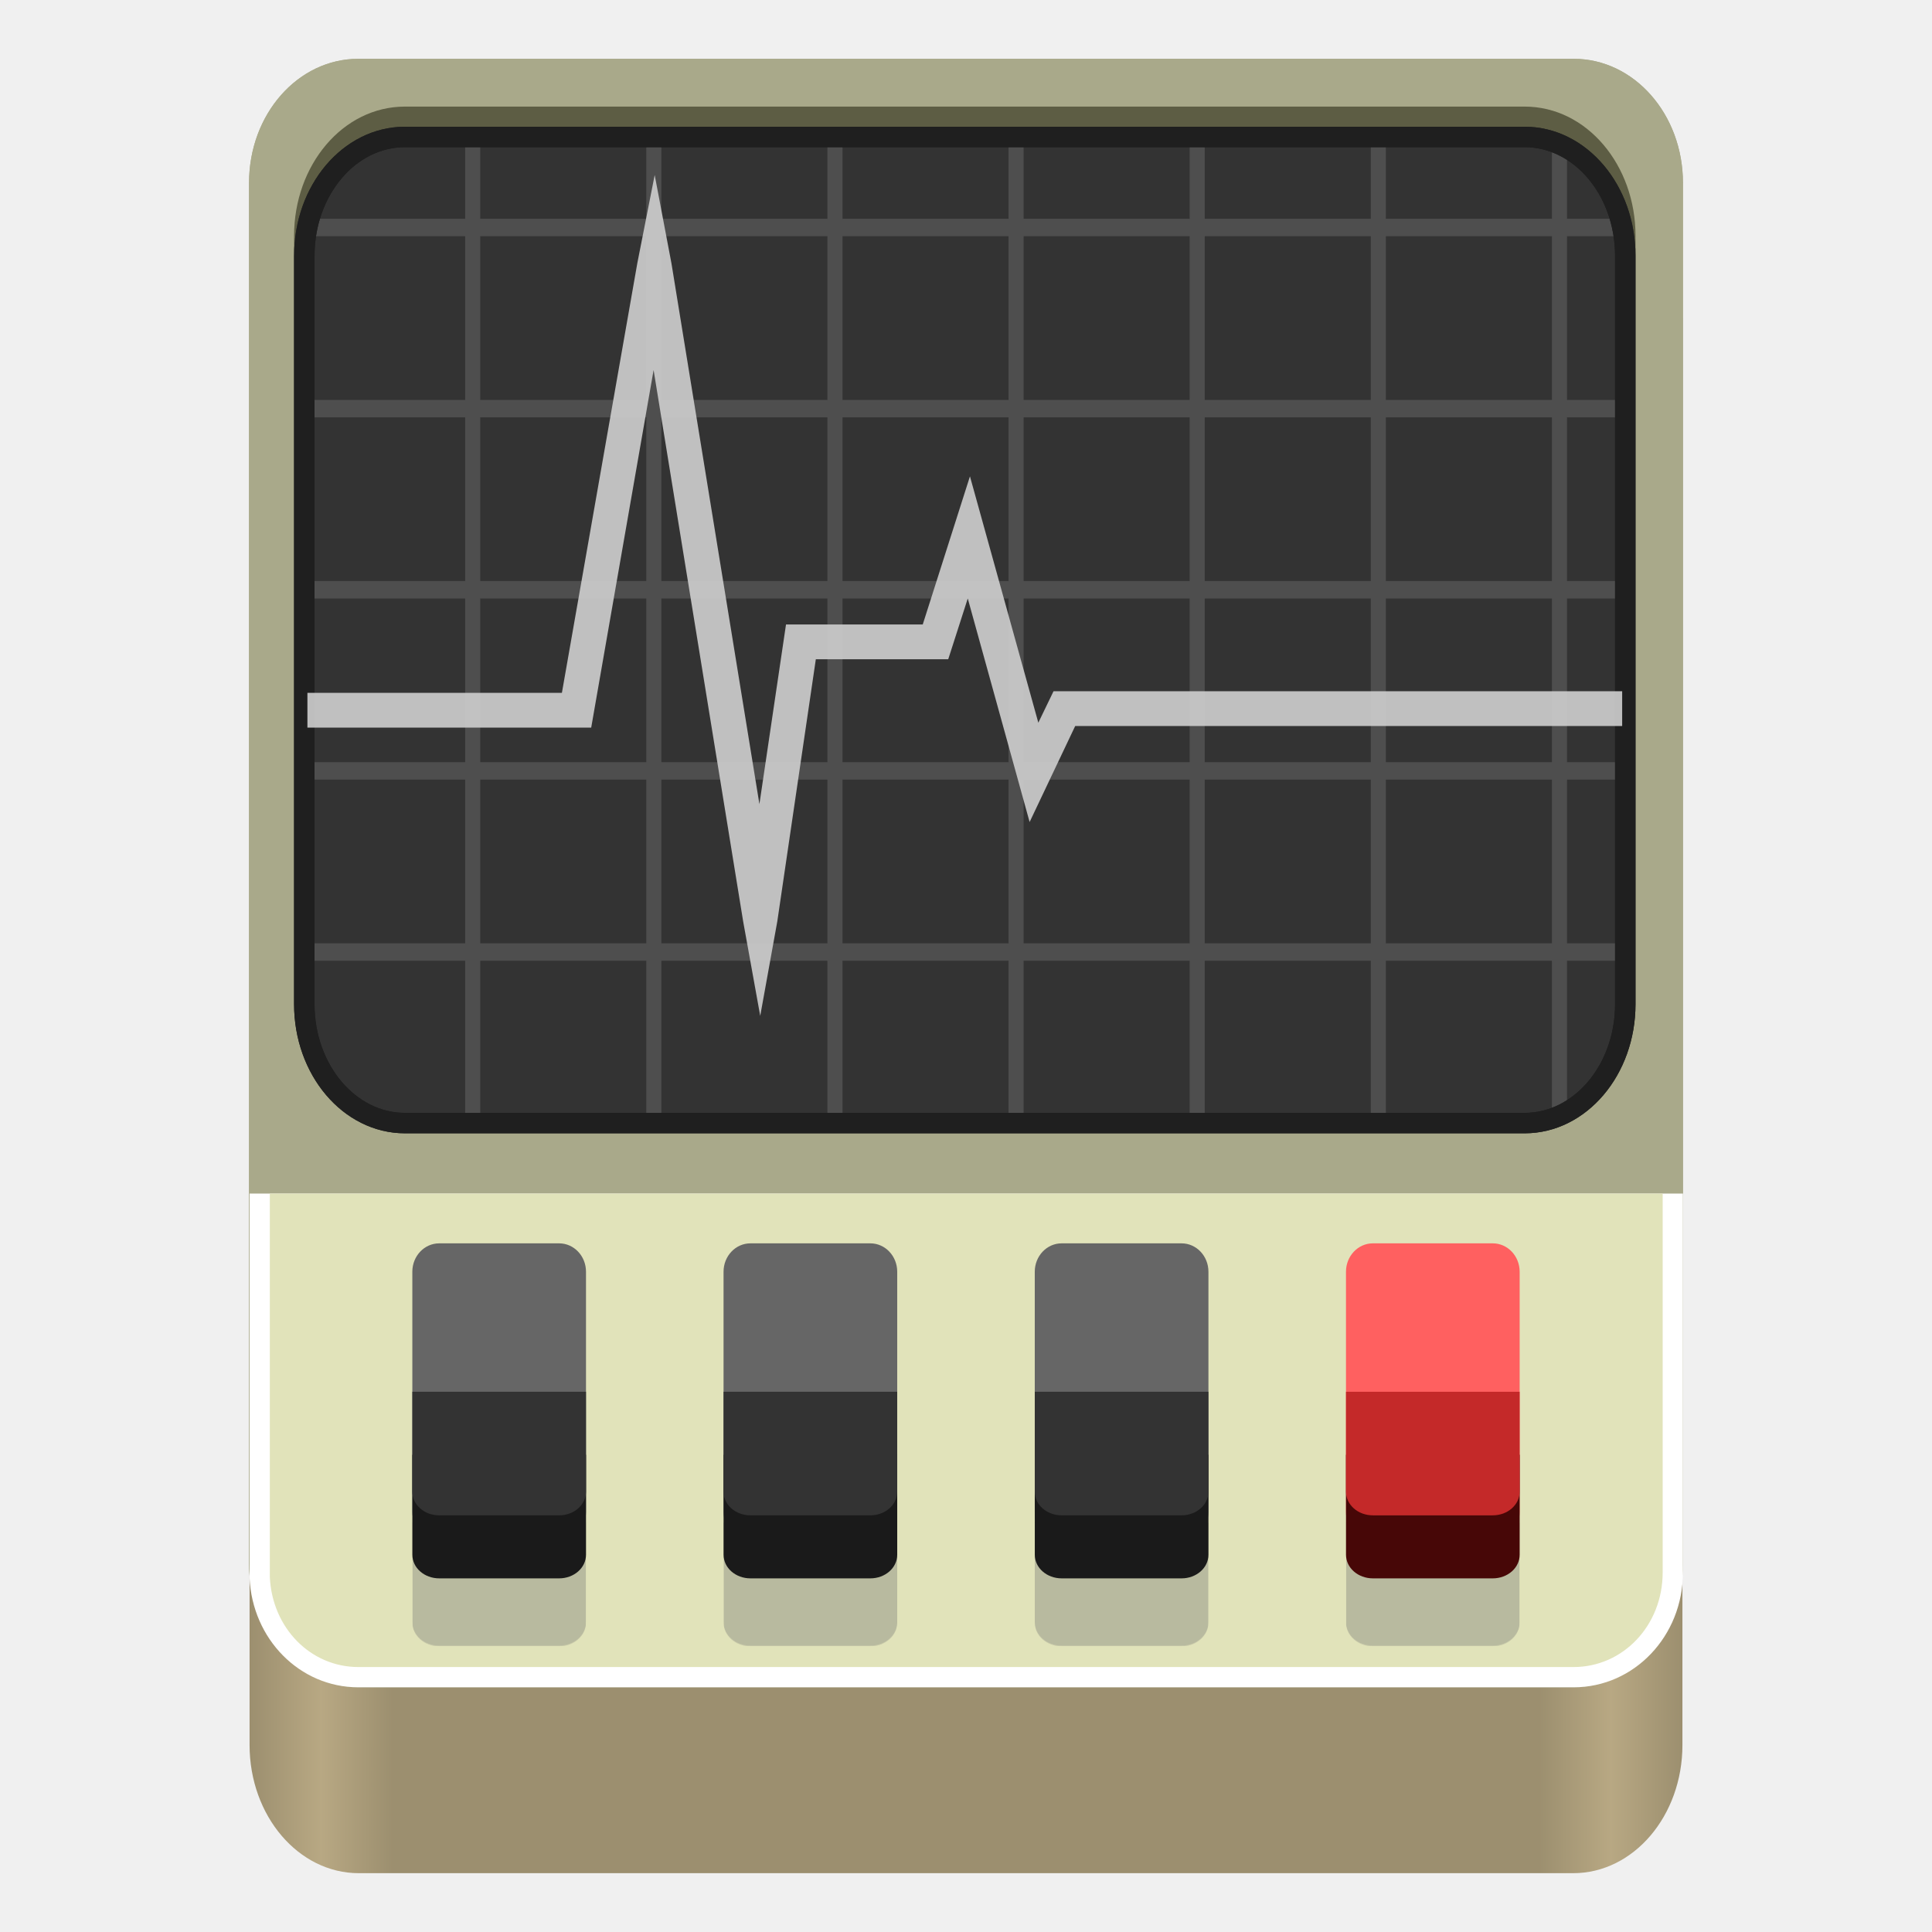
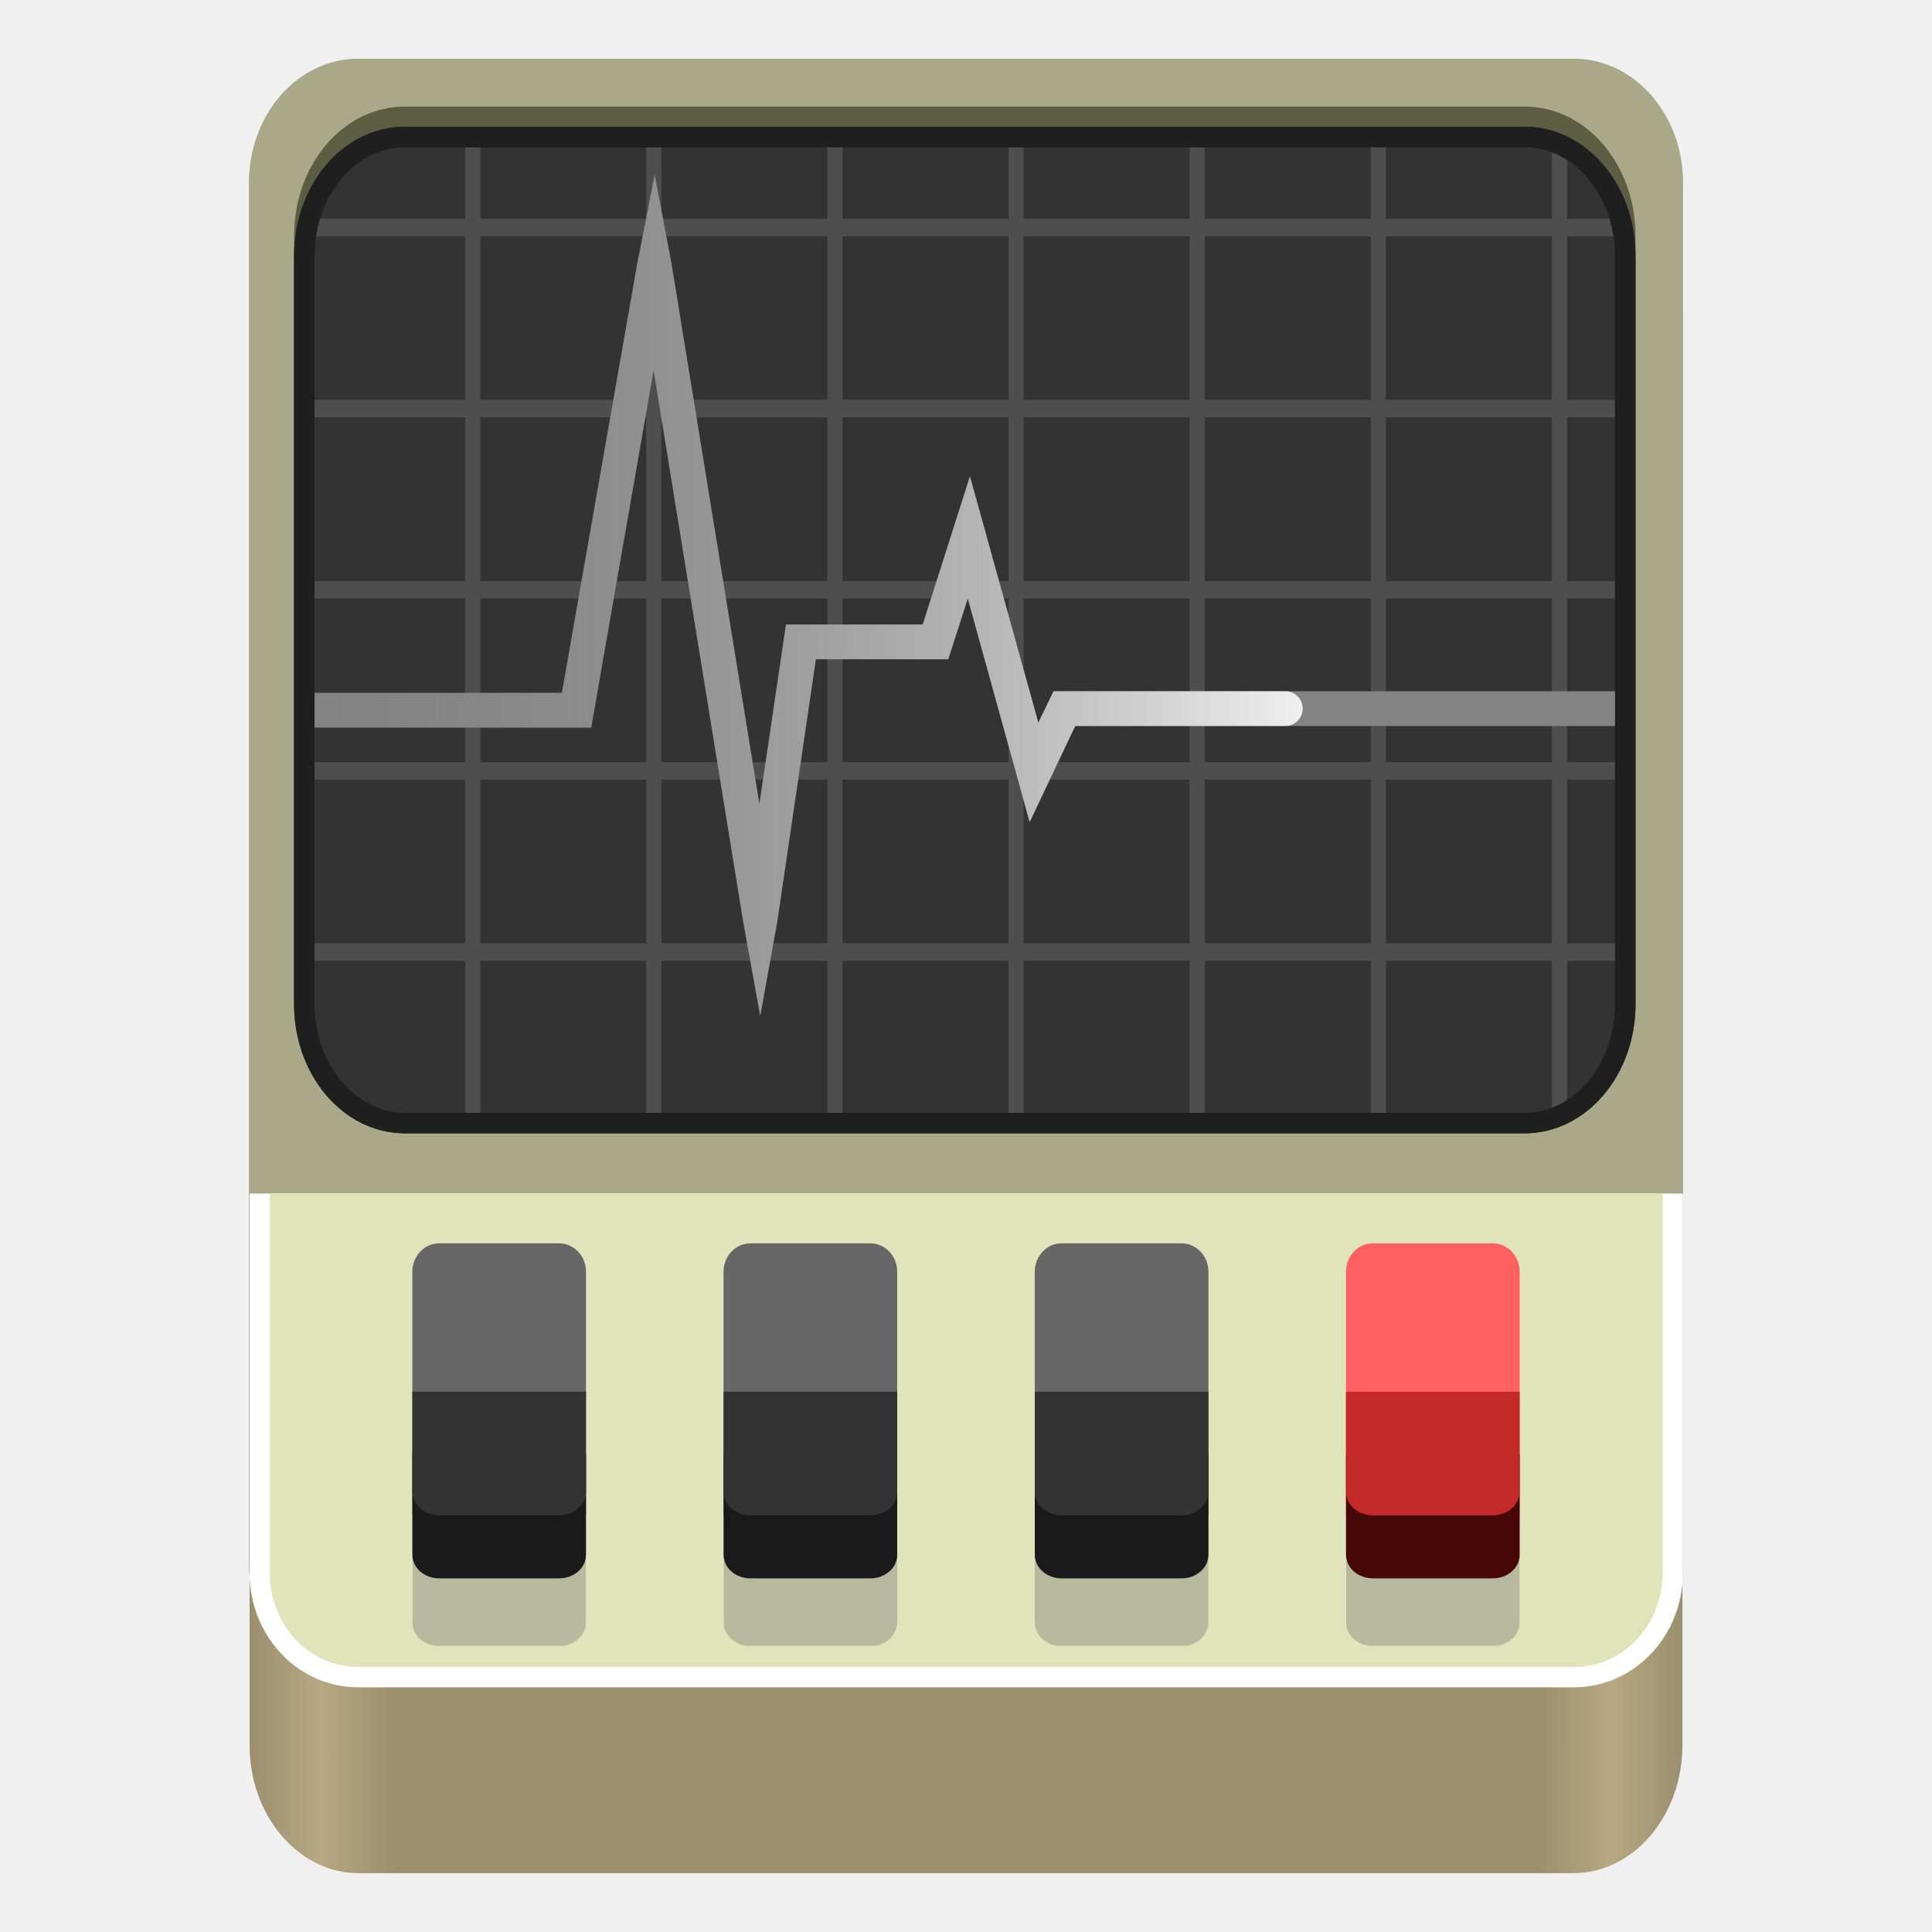
<svg xmlns="http://www.w3.org/2000/svg" xmlns:xlink="http://www.w3.org/1999/xlink" width="128" height="128" viewBox="0 0 128 128" version="1.1" id="svg5">
  <defs id="defs2">
+     <linearGradient id="linearGradient5">
+       <stop style="stop-color:#888888;stop-opacity:0;" offset="0" id="stop5" />
+       <stop style="stop-color:#fbfbfb;stop-opacity:1;" offset="1" id="stop6" />
+     </linearGradient>
    <linearGradient y2="236" x2="96" y1="236" x1="32" gradientTransform="translate(604.8168,170.5864)" gradientUnits="userSpaceOnUse" id="linearGradient1099" xlink:href="#linearGradient1036" />
    <linearGradient id="linearGradient1036">
      <stop id="stop1032" offset="0" style="stop-color:#d5d3cf;stop-opacity:1;" />
      <stop id="stop1034" offset="1" style="stop-color:#f6f5f4;stop-opacity:1" />
    </linearGradient>
    <radialGradient r="32" fy="-76" fx="-244" cy="-76" cx="-244" gradientTransform="matrix(0.8833333,0,0,0.8833333,-460.3502,463.1197)" gradientUnits="userSpaceOnUse" id="radialGradient1103" xlink:href="#linearGradient1069" />
    <linearGradient id="linearGradient1069">
      <stop id="stop1065" offset="0" style="stop-color:#d5d3cf;stop-opacity:1" />
      <stop id="stop1067-1" offset="1" style="stop-color:#949390;stop-opacity:1" />
    </linearGradient>
    <linearGradient gradientUnits="userSpaceOnUse" y2="232" x2="64" y1="262.5" x1="64" id="linearGradient1027" xlink:href="#linearGradient1025" gradientTransform="translate(-470.5864,432.8168)" />
    <linearGradient id="linearGradient1025">
      <stop id="stop1021" offset="0" style="stop-color:#9a9996;stop-opacity:1" />
      <stop id="stop1023" offset="1" style="stop-color:#77767b;stop-opacity:1" />
    </linearGradient>
    <clipPath clipPathUnits="userSpaceOnUse" id="clipPath1609-7">
      <path id="path1611-5" d="m 252,116 28,-28 v -8 h -36 v 36 z" style="fill:#e74747;stroke:none;stroke-width:0.25px;stroke-linecap:butt;stroke-linejoin:miter;stroke-opacity:1" />
    </clipPath>
    <radialGradient r="32" fy="-76" fx="-244" cy="-76" cx="-244" gradientTransform="matrix(0.8833333,0,0,0.8833333,-460.3502,463.1197)" gradientUnits="userSpaceOnUse" id="radialGradient1103-5" xlink:href="#linearGradient1069" />
    <clipPath clipPathUnits="userSpaceOnUse" id="clipPath1609-7-7">
      <path id="path1611-5-0" d="m 252,116 28,-28 v -8 h -36 v 36 z" style="fill:#e74747;stroke:none;stroke-width:0.25px;stroke-linecap:butt;stroke-linejoin:miter;stroke-opacity:1" />
    </clipPath>
    <clipPath clipPathUnits="userSpaceOnUse" id="clipPath744">
      <rect style="fill:#1e88e5;fill-opacity:1;stroke-width:0.265" id="rect746" width="541.867" height="541.867" x="0" y="1.5987212e-14" rx="79.375" ry="79.375" />
    </clipPath>
    <clipPath clipPathUnits="userSpaceOnUse" id="clipPath62">
      <rect style="fill:#1e88e5;fill-opacity:1;stroke-width:0.265" id="rect64" width="541.867" height="541.867" x="2.2507105e-05" y="-0.422" rx="79.375" ry="79.375" />
    </clipPath>
    <radialGradient r="32" fy="-76" fx="-244" cy="-76" cx="-244" gradientTransform="matrix(0.8833333,0,0,0.8833333,-460.3502,463.1197)" gradientUnits="userSpaceOnUse" id="radialGradient1103-6" xlink:href="#linearGradient1069" />
    <clipPath clipPathUnits="userSpaceOnUse" id="clipPath1609-7-2">
      <path id="path1611-5-3" d="m 252,116 28,-28 v -8 h -36 v 36 z" style="fill:#e74747;stroke:none;stroke-width:0.25px;stroke-linecap:butt;stroke-linejoin:miter;stroke-opacity:1" />
    </clipPath>
    <clipPath clipPathUnits="userSpaceOnUse" id="clipPath966">
      <rect style="fill:#999999;fill-opacity:1;stroke-width:0.265" id="rect968" width="541.867" height="541.867" x="0" y="-2.8421709e-14" rx="79.375" ry="79.375" />
    </clipPath>
    <clipPath clipPathUnits="userSpaceOnUse" id="clipPath402">
      <rect style="fill:#999999;fill-opacity:1;stroke-width:0.265" id="rect404" width="541.867" height="541.867" x="1.5908203e-05" y="1.5908203e-05" rx="79.375" ry="79.375" />
    </clipPath>
    <clipPath clipPathUnits="userSpaceOnUse" id="clipPath2739">
      <rect style="fill:#999999;fill-opacity:1;stroke-width:0.265" id="rect2741" width="541.867" height="541.867" x="-7.8515623e-06" y="1.863" rx="79.375" ry="79.375" />
    </clipPath>
    <linearGradient xlink:href="#linearGradient8241" id="linearGradient8243" x1="11.5" y1="120.5" x2="116.5" y2="120.5" gradientUnits="userSpaceOnUse" gradientTransform="matrix(0.9040953,0,0,1.061257,6.137904,-3.77833)" />
    <linearGradient id="linearGradient8241">
      <stop style="stop-color:#9c8f6f;stop-opacity:1;" offset="0" id="stop8237" />
      <stop style="stop-color:#b8a883;stop-opacity:1;" offset="0.05" id="stop9349" />
      <stop style="stop-color:#9c8f6f;stop-opacity:1;" offset="0.1" id="stop21746" />
      <stop style="stop-color:#9c8f6f;stop-opacity:1;" offset="0.9" id="stop21940" />
      <stop style="stop-color:#b8a883;stop-opacity:1;" offset="0.95" id="stop9351" />
      <stop style="stop-color:#9c8f6f;stop-opacity:1;" offset="1" id="stop8239" />
    </linearGradient>
    <filter style="color-interpolation-filters:sRGB" id="filter1676" x="0" y="0" width="1" height="1.548">
      <feFlood flood-opacity="0.345" flood-color="rgb(107,107,107)" result="flood" id="feFlood1666" />
      <feComposite in="flood" in2="SourceGraphic" operator="in" result="composite1" id="feComposite1668" />
      <feGaussianBlur in="composite1" stdDeviation="0" result="blur" id="feGaussianBlur1670" />
      <feOffset dx="0" dy="4" result="offset" id="feOffset1672" />
      <feComposite in="SourceGraphic" in2="offset" operator="over" result="composite2" id="feComposite1674" />
    </filter>
    <filter style="color-interpolation-filters:sRGB" id="filter1197" x="0" y="0" width="1" height="1.548">
      <feFlood flood-opacity="0.345" flood-color="rgb(107,107,107)" result="flood" id="feFlood1187" />
      <feComposite in="flood" in2="SourceGraphic" operator="in" result="composite1" id="feComposite1189" />
      <feGaussianBlur in="composite1" stdDeviation="0" result="blur" id="feGaussianBlur1191" />
      <feOffset dx="0" dy="4" result="offset" id="feOffset1193" />
      <feComposite in="SourceGraphic" in2="offset" operator="over" result="composite2" id="feComposite1195" />
    </filter>
    <filter style="color-interpolation-filters:sRGB" id="filter1209" x="0" y="0" width="1" height="1.548">
      <feFlood flood-opacity="0.345" flood-color="rgb(107,107,107)" result="flood" id="feFlood1199" />
      <feComposite in="flood" in2="SourceGraphic" operator="in" result="composite1" id="feComposite1201" />
      <feGaussianBlur in="composite1" stdDeviation="0" result="blur" id="feGaussianBlur1203" />
      <feOffset dx="0" dy="4" result="offset" id="feOffset1205" />
      <feComposite in="SourceGraphic" in2="offset" operator="over" result="composite2" id="feComposite1207" />
    </filter>
    <filter style="color-interpolation-filters:sRGB" id="filter1221" x="0" y="0" width="1" height="1.548">
      <feFlood flood-opacity="0.345" flood-color="rgb(107,107,107)" result="flood" id="feFlood1211" />
      <feComposite in="flood" in2="SourceGraphic" operator="in" result="composite1" id="feComposite1213" />
      <feGaussianBlur in="composite1" stdDeviation="0" result="blur" id="feGaussianBlur1215" />
      <feOffset dx="0" dy="4" result="offset" id="feOffset1217" />
      <feComposite in="SourceGraphic" in2="offset" operator="over" result="composite2" id="feComposite1219" />
    </filter>
+     <linearGradient xlink:href="#linearGradient5" id="linearGradient6" x1="20.367" y1="39.449" x2="86.307" y2="39.449" gradientUnits="userSpaceOnUse" />
  </defs>
  <g id="layer2">
    <rect style="fill:url(#linearGradient8243);fill-opacity:1;stroke-width:0.98" id="rect440" width="94.93" height="111.432" x="16.535" y="12.671" rx="7.233" ry="8.49" />
    <path style="fill:#a9a98a;fill-opacity:1;stroke-width:0.964" xlink:href="#rect358" id="path3" d="M 23.738,3.896 C 19.728,3.896 16.5,7.563 16.5,12.117 v 91.449 c 0,4.554 3.228,8.221 7.238,8.221 h 80.523 c 4.01,0 7.238,-3.667 7.238,-8.221 V 12.117 c 0,-4.554 -3.228,-8.221 -7.238,-8.221 z" />
    <rect style="fill:#a9a98a;fill-opacity:1;stroke-width:0.964" id="rect358" width="95" height="107.89" x="16.5" y="3.897" rx="7.238" ry="8.22" />
    <path id="rect2011" style="fill:#ffffff;fill-opacity:1;stroke:none;stroke-width:1.006;stroke-linecap:square;stroke-linejoin:round;paint-order:markers stroke fill" d="M 16.535,79.077 V 104.54 c 0.182,4.042 3.312,7.248 7.204,7.248 h 80.522 c 4.01,0 7.238,-3.394 7.238,-7.61 V 79.077 Z" />
    <path id="path2" style="fill:#e1e3ba;fill-opacity:1;stroke:none;stroke-width:1.006;stroke-linecap:square;stroke-linejoin:round;paint-order:markers stroke fill" d="M 19.828 106.754 L 19.828 108.096 L 19.828 132.164 C 19.984 135.544 22.537 138.123 25.689 138.123 L 106.213 138.123 C 109.465 138.123 112.107 135.386 112.107 131.855 L 112.107 108.096 L 112.107 106.754 L 19.828 106.754 z " transform="translate(-1.950845,-27.67761)" />
    <rect style="fill:#666666;fill-opacity:1;stroke:none;stroke-width:0.366;stroke-linecap:square;stroke-linejoin:round;stroke-dasharray:2.196, 2.196;stroke-dashoffset:0;stroke-opacity:0.378;paint-order:markers stroke fill" id="rect11094" width="11.506" height="19.665" x="27.318" y="82.375" rx="1.78" ry="1.88" />
    <path id="path11257" style="fill:#1a1a1a;fill-opacity:1;stroke:none;stroke-width:0.216;stroke-linecap:square;stroke-linejoin:round;stroke-dasharray:1.299, 1.299;stroke-dashoffset:0;stroke-opacity:0.378;paint-order:markers stroke fill;filter:url(#filter1676)" d="m 29.433,96.092 v 5.908 c 0,0.774 0.748,1.397 1.678,1.397 h 7.486 c 0.929,0 1.678,-0.623 1.678,-1.397 v -5.908 z" transform="matrix(1.061139,0,0,1.120857,-3.91288,-11.3226)" />
    <path id="rect11200" style="fill:#333333;fill-opacity:1;stroke:none;stroke-width:0.236;stroke-linecap:square;stroke-linejoin:round;stroke-dasharray:1.417, 1.417;stroke-dashoffset:0;stroke-opacity:0.378;paint-order:markers stroke fill" d="m 27.319,92.207 v 6.622 c 0,0.867 0.794,1.566 1.78,1.566 h 7.944 c 0.986,0 1.78,-0.698 1.78,-1.566 v -6.622 z" />
    <rect style="fill:#666666;fill-opacity:1;stroke:none;stroke-width:0.366;stroke-linecap:square;stroke-linejoin:round;stroke-dasharray:2.196, 2.196;stroke-dashoffset:0;stroke-opacity:0.378;paint-order:markers stroke fill" id="rect13622" width="11.506" height="19.665" x="47.937" y="82.375" rx="1.78" ry="1.88" />
    <path id="path13624" style="fill:#1a1a1a;fill-opacity:1;stroke:none;stroke-width:0.216;stroke-linecap:square;stroke-linejoin:round;stroke-dasharray:1.299, 1.299;stroke-dashoffset:0;stroke-opacity:0.378;paint-order:markers stroke fill;filter:url(#filter1676)" d="m 48.864,96.092 v 5.908 c 0,0.774 0.748,1.397 1.678,1.397 h 7.486 c 0.929,0 1.678,-0.623 1.678,-1.397 v -5.908 z" transform="matrix(1.061139,0,0,1.120857,-3.91288,-11.3226)" />
    <path id="path13626" style="fill:#333333;fill-opacity:1;stroke:none;stroke-width:0.236;stroke-linecap:square;stroke-linejoin:round;stroke-dasharray:1.417, 1.417;stroke-dashoffset:0;stroke-opacity:0.378;paint-order:markers stroke fill" d="m 47.938,92.207 v 6.622 c 0,0.867 0.794,1.566 1.78,1.566 h 7.944 c 0.986,0 1.78,-0.698 1.78,-1.566 v -6.622 z" />
    <rect style="fill:#666666;fill-opacity:1;stroke:none;stroke-width:0.366;stroke-linecap:square;stroke-linejoin:round;stroke-dasharray:2.196, 2.196;stroke-dashoffset:0;stroke-opacity:0.378;paint-order:markers stroke fill" id="rect13638" width="11.506" height="19.665" x="68.556" y="82.375" rx="1.78" ry="1.88" />
    <path id="path13640" style="fill:#1a1a1a;fill-opacity:1;stroke:none;stroke-width:0.216;stroke-linecap:square;stroke-linejoin:round;stroke-dasharray:1.299, 1.299;stroke-dashoffset:0;stroke-opacity:0.378;paint-order:markers stroke fill;filter:url(#filter1676)" d="m 68.295,96.092 v 5.908 c 0,0.774 0.748,1.397 1.678,1.397 h 7.486 c 0.929,0 1.678,-0.623 1.678,-1.397 v -5.908 z" transform="matrix(1.061139,0,0,1.120857,-3.91288,-11.3226)" />
    <path id="path13642" style="fill:#333333;fill-opacity:1;stroke:none;stroke-width:0.236;stroke-linecap:square;stroke-linejoin:round;stroke-dasharray:1.417, 1.417;stroke-dashoffset:0;stroke-opacity:0.378;paint-order:markers stroke fill" d="m 68.557,92.207 v 6.622 c 0,0.867 0.794,1.566 1.78,1.566 h 7.944 c 0.986,0 1.78,-0.698 1.78,-1.566 v -6.622 z" />
    <rect style="fill:#ff6060;fill-opacity:1;stroke:none;stroke-width:0.366;stroke-linecap:square;stroke-linejoin:round;stroke-dasharray:2.196, 2.196;stroke-dashoffset:0;stroke-opacity:0.378;paint-order:markers stroke fill" id="rect13654" width="11.506" height="19.665" x="89.175" y="82.375" rx="1.78" ry="1.88" />
    <path id="path13656" style="fill:#470707;fill-opacity:1;stroke:none;stroke-width:0.216;stroke-linecap:square;stroke-linejoin:round;stroke-dasharray:1.299, 1.299;stroke-dashoffset:0;stroke-opacity:0.378;paint-order:markers stroke fill;filter:url(#filter1676)" d="m 87.726,96.092 v 5.908 c 0,0.774 0.748,1.397 1.678,1.397 h 7.486 c 0.929,0 1.678,-0.623 1.678,-1.397 v -5.908 z" transform="matrix(1.061139,0,0,1.120857,-3.91288,-11.3226)" />
    <path id="path13658" style="fill:#c42929;fill-opacity:1;stroke:none;stroke-width:0.236;stroke-linecap:square;stroke-linejoin:round;stroke-dasharray:1.417, 1.417;stroke-dashoffset:0;stroke-opacity:0.378;paint-order:markers stroke fill" d="m 89.176,92.207 v 6.622 c 0,0.867 0.794,1.566 1.78,1.566 h 7.944 c 0.986,0 1.78,-0.698 1.78,-1.566 v -6.622 z" />
    <rect style="fill:#333333;fill-opacity:1;stroke:none;stroke-width:3.476;stroke-linecap:square;stroke-linejoin:round;stroke-dasharray:none;stroke-opacity:1;paint-order:markers stroke fill" id="rect5231" width="87.518" height="65.333" x="20.161" y="9.074" rx="6.668" ry="7.876" />
    <path id="path1174" style="color:#000000;fill:#5d5d44;fill-opacity:1;stroke-width:1.079;stroke-linecap:square;stroke-linejoin:round;-inkscape-stroke:none;paint-order:markers stroke fill" d="m 26.83,7.062 c -4.124,0 -7.346,3.884 -7.346,8.555 v 1.404 c 0,-4.671 3.223,-8.555 7.346,-8.555 h 74.181 c 4.124,0 7.346,3.884 7.346,8.555 v -1.404 c 0,-4.671 -3.223,-8.555 -7.346,-8.555 z" />
    <path id="path1891" style="color:#000000;opacity:0.35;fill:#808080;fill-opacity:1;stroke-linecap:square;stroke-linejoin:round;-inkscape-stroke:none;paint-order:markers stroke fill" d="m 30.818,9.073 v 0.248 5.176 h -9.992 -0.332 c -0.103,0.373 -0.179,0.759 -0.234,1.154 h 0.566 9.992 v 10.846 h -9.992 -0.576 v 1.154 h 0.576 9.992 v 10.846 h -9.992 -0.576 v 1.154 h 0.576 9.992 v 10.846 h -9.992 -0.576 v 1.154 h 0.576 9.992 v 10.846 h -9.992 -0.576 v 1.154 h 0.576 9.992 v 10.508 0.248 h 1 V 74.159 63.651 h 11 v 10.508 0.248 h 1 V 74.159 63.651 h 11 v 10.508 0.248 h 1 V 74.159 63.651 h 11 v 10.508 0.248 h 1 V 74.159 63.651 h 11 v 10.508 0.248 h 1 V 74.159 63.651 h 11 v 10.508 0.248 h 1 V 74.159 63.651 h 11 v 10.457 c 0.346,-0.114 0.68,-0.26 1,-0.436 V 63.651 h 3.195 0.578 v -1.154 h -0.578 -3.195 V 51.651 h 3.195 0.578 v -1.154 h -0.578 -3.195 V 39.651 h 3.195 0.578 v -1.154 h -0.578 -3.195 V 27.651 h 3.195 0.578 v -1.154 h -0.578 -3.195 V 15.651 h 3.195 0.568 c -0.055,-0.395 -0.132,-0.782 -0.234,-1.154 h -0.334 -3.195 V 9.808 c -0.32,-0.175 -0.654,-0.321 -1,-0.436 V 14.497 H 91.818 V 9.321 9.073 h -1 v 0.248 5.176 h -11 V 9.321 9.073 h -1 v 0.248 5.176 h -11 V 9.321 9.073 h -1 v 0.248 5.176 h -11 V 9.321 9.073 h -1 v 0.248 5.176 h -11 V 9.321 9.073 h -1 v 0.248 5.176 h -11 V 9.321 9.073 Z m 1,6.578 h 11 v 10.846 h -11 z m 12,0 h 11 v 10.846 h -11 z m 12,0 h 11 v 10.846 h -11 z m 12,0 h 11 v 10.846 h -11 z m 12,0 h 11 v 10.846 h -11 z m 12,0 H 102.818 V 26.497 H 91.818 Z m -60,12 h 11 v 10.846 h -11 z m 12,0 h 11 v 10.846 h -11 z m 12,0 h 11 v 10.846 h -11 z m 12,0 h 11 v 10.846 h -11 z m 12,0 h 11 v 10.846 h -11 z m 12,0 H 102.818 V 38.497 H 91.818 Z m -60,12 h 11 v 10.846 h -11 z m 12,0 h 11 v 10.846 h -11 z m 12,0 h 11 v 10.846 h -11 z m 12,0 h 11 v 10.846 h -11 z m 12,0 h 11 v 10.846 h -11 z m 12,0 H 102.818 V 50.497 H 91.818 Z m -60,12 h 11 v 10.846 h -11 z m 12,0 h 11 v 10.846 h -11 z m 12,0 h 11 v 10.846 h -11 z m 12,0 h 11 v 10.846 h -11 z m 12,0 h 11 v 10.846 h -11 z m 12,0 H 102.818 V 62.497 H 91.818 Z" />
    <rect style="fill:none;fill-opacity:1;stroke:#1f1f1f;stroke-width:1.355;stroke-linecap:square;stroke-linejoin:round;stroke-dasharray:none;stroke-opacity:1;paint-order:markers stroke fill" id="rect2927" width="87.518" height="65.333" x="20.161" y="9.074" rx="6.668" ry="7.876" />
+     <path id="path3962" d="M 42.225,17.431 37.227,45.904 H 20.367 v 2.301 h 18.802 l 4.134,-23.691 5.932,36.526 1.132,6.266 1.132,-6.266 2.552,-17.364 h 8.772 l 1.294,-4.026 4.098,14.812 3.02,-6.363 h 36.238 V 45.796 H 69.799 l -1.007,2.085 -4.53,-16.322 -3.128,9.814 H 52.075 L 50.313,53.274 44.489,17.467 43.375,11.595 42.225,17.431 Z" style="display:inline;fill:#838383;fill-opacity:1;fill-rule:evenodd;stroke:none;stroke-width:0.396;enable-background:new" />
+     <path id="path1" style="display:inline;fill:url(#linearGradient6);fill-opacity:0.905;fill-rule:evenodd;stroke:none;stroke-width:0.396;enable-background:new" d="M 43.375 11.594 L 42.225 17.432 L 37.227 45.904 L 20.367 45.904 L 20.367 48.205 L 39.168 48.205 L 43.303 24.514 L 49.234 61.039 L 50.367 67.305 L 51.5 61.039 L 54.053 43.676 L 62.824 43.676 L 64.119 39.648 L 68.217 54.461 L 71.236 48.098 L 77.967 48.098 L 78.818 48.098 L 85.104 48.098 L 85.104 48.094 A 1.15 1.15 0 0 0 85.156 48.098 A 1.15 1.15 0 0 0 86.307 46.947 A 1.15 1.15 0 0 0 85.156 45.797 A 1.15 1.15 0 0 0 85.104 45.801 L 85.104 45.797 L 78.818 45.797 L 77.967 45.797 L 69.799 45.797 L 68.791 47.881 L 64.262 31.561 L 61.135 41.375 L 52.074 41.375 L 50.312 53.273 L 44.49 17.467 L 43.375 11.594 z " />
    <rect style="fill:none;fill-opacity:1;stroke:#1f1f1f;stroke-width:1.355;stroke-linecap:square;stroke-linejoin:round;stroke-dasharray:none;stroke-opacity:1;paint-order:markers stroke fill" id="rect402" width="87.518" height="65.333" x="20.161" y="9.074" rx="6.668" ry="7.876" />
-     <path id="path3962" d="M 42.225,17.431 37.227,45.904 H 20.367 v 2.301 h 18.802 l 4.134,-23.691 5.932,36.526 1.132,6.266 1.132,-6.266 2.552,-17.364 h 8.772 l 1.294,-4.026 4.098,14.812 3.02,-6.363 h 36.238 V 45.796 H 69.799 l -1.007,2.085 -4.53,-16.322 -3.128,9.814 H 52.075 L 50.313,53.274 44.489,17.467 43.375,11.595 42.225,17.431 Z" style="display:inline;fill:#cecece;fill-opacity:0.905;fill-rule:evenodd;stroke:none;stroke-width:0.396;enable-background:new" />
  </g>
</svg>
